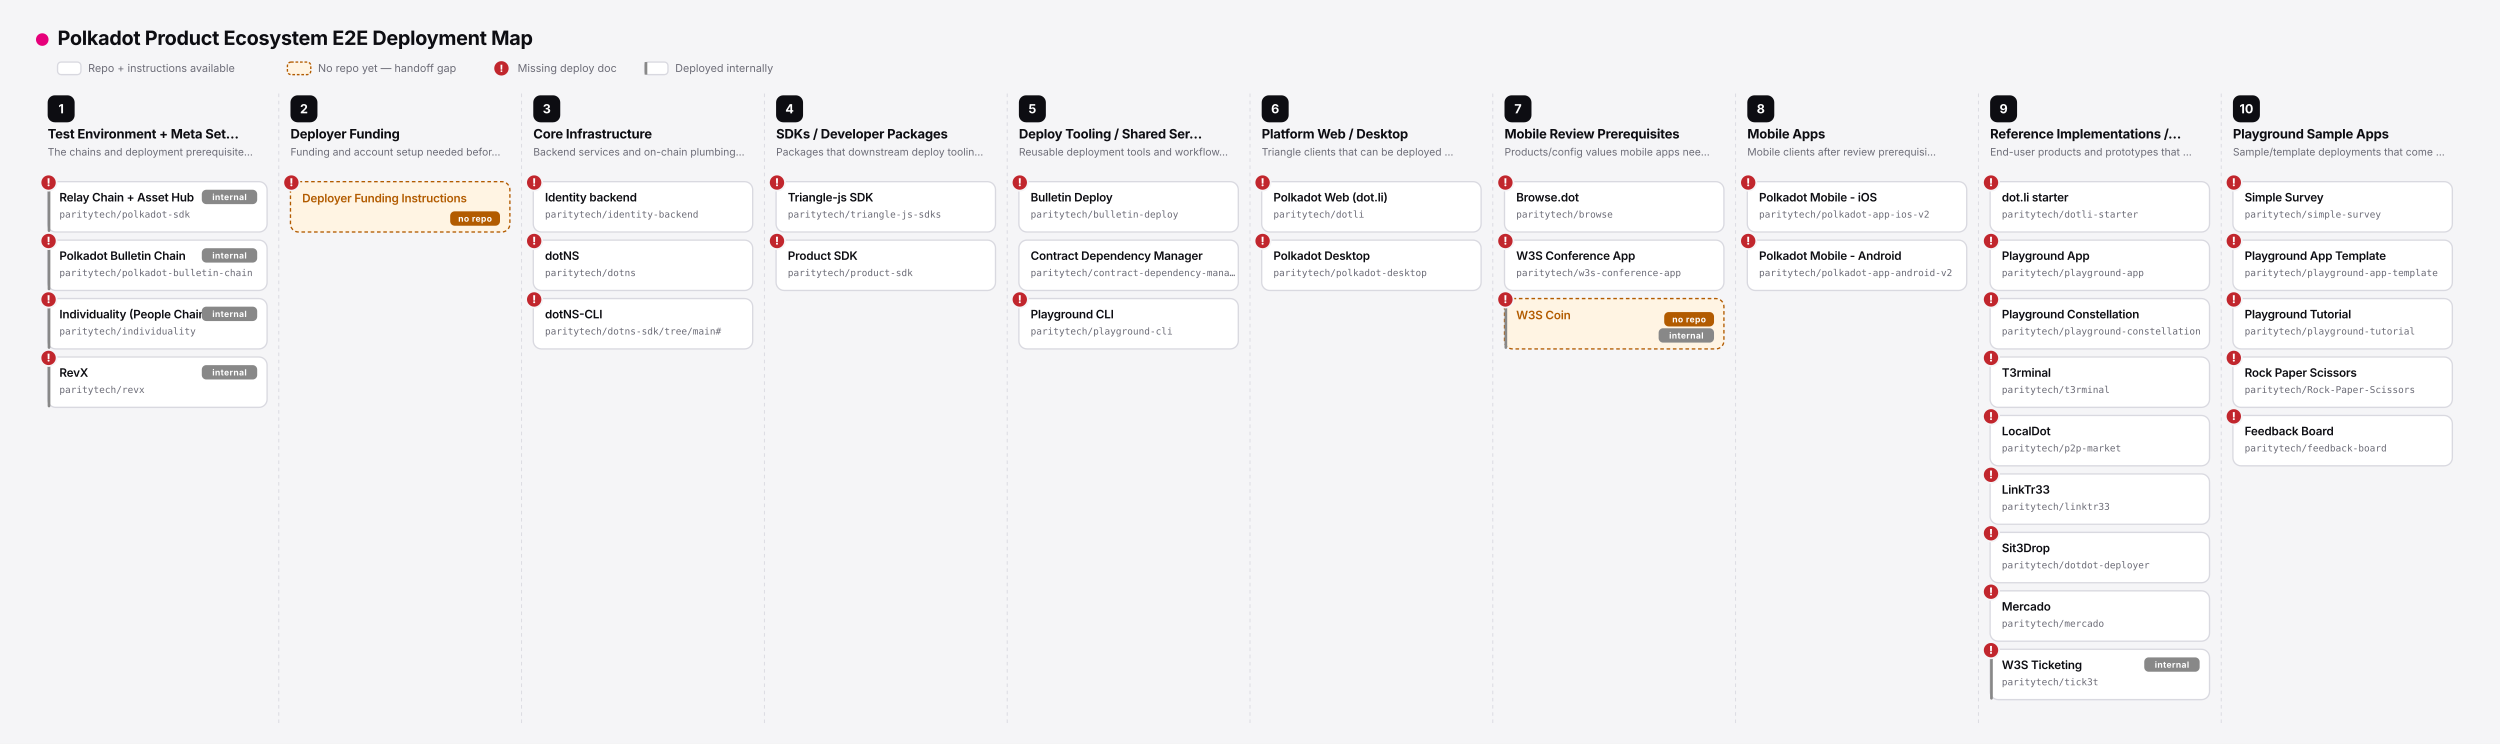
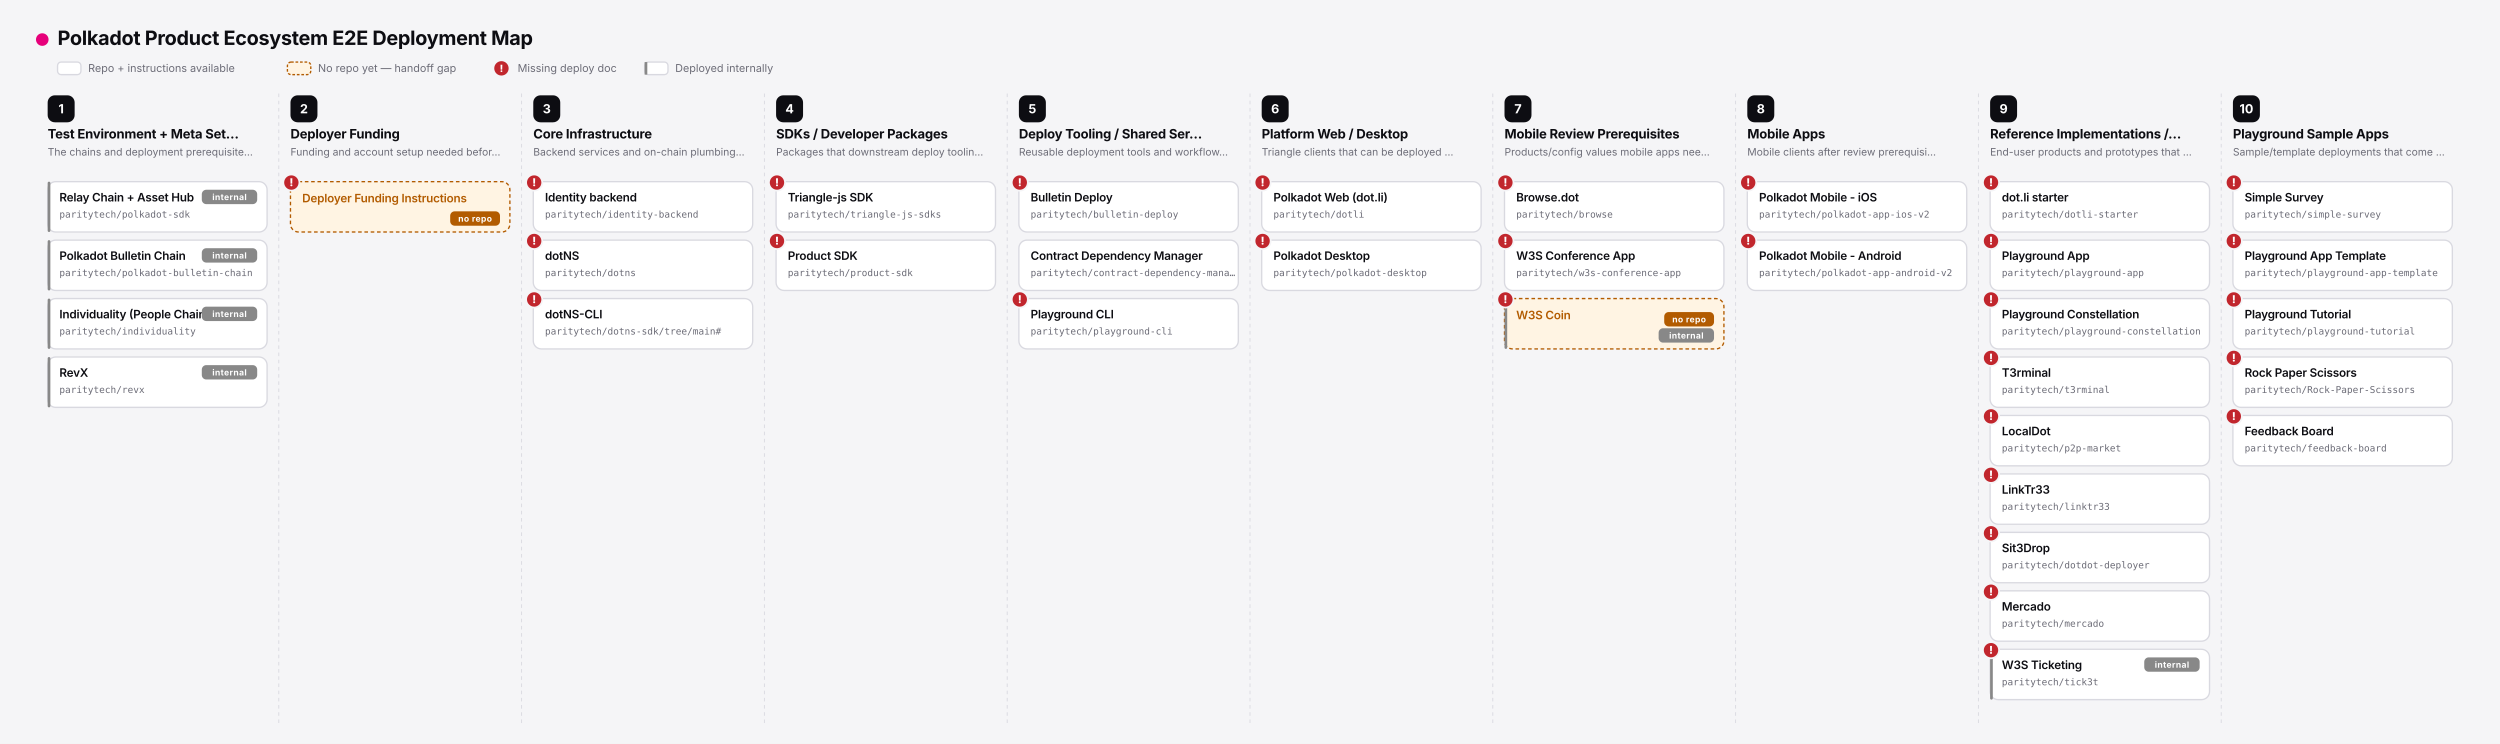
<svg xmlns="http://www.w3.org/2000/svg" xmlns:xlink="http://www.w3.org/1999/xlink" width="2780" height="827" viewBox="0 0 2780 827" font-family="-apple-system, BlinkMacSystemFont, 'Segoe UI', Inter, Roboto, Helvetica, Arial, sans-serif">
  <rect width="2780" height="827" fill="#f5f5f7" />
  <circle cx="47" cy="44" r="7" fill="#e6007a" />
  <text x="64" y="50" font-size="22" font-weight="700" fill="#0d0d12" letter-spacing="-0.3">Polkadot Product Ecosystem E2E Deployment Map</text>
  <rect x="64" y="69" width="26" height="14" rx="4" fill="#ffffff" stroke="#d9d9e0" stroke-width="1.5" />
  <text x="98" y="80" font-size="12" fill="#6b6b76">Repo + instructions available</text>
  <rect x="319.6" y="69" width="26" height="14" rx="4" fill="#fff4e3" stroke="#b25b00" stroke-width="1.5" stroke-dasharray="3 2" />
  <text x="353.6" y="80" font-size="12" fill="#6b6b76">No repo yet — handoff gap</text>
  <circle cx="557.6" cy="76" r="8" fill="#c1262d" />
  <text x="557.6" y="80" text-anchor="middle" font-size="11" font-weight="800" fill="#fff">!</text>
  <text x="575.6" y="80" font-size="12" fill="#6b6b76">Missing deploy doc</text>
  <rect x="716.8" y="69" width="26" height="14" rx="4" fill="#ffffff" stroke="#d9d9e0" stroke-width="1.5" />
  <rect x="716.8" y="69" width="3" height="14" fill="#888888" />
  <text x="750.8" y="80" font-size="12" fill="#6b6b76">Deployed internally</text>
  <line x1="310" y1="104" x2="310" y2="807" stroke="#d9d9e0" stroke-width="1" stroke-dasharray="4 4" />
  <rect x="53" y="106" width="30" height="30" rx="8" fill="#0d0d12" />
  <text x="68" y="126" text-anchor="middle" font-size="14" font-weight="700" fill="#fff">1</text>
  <text x="53" y="154" font-size="14.5" font-weight="700" fill="#0d0d12" letter-spacing="-0.2">Test Environment + Meta Set…</text>
  <text x="53" y="173" font-size="11.5" fill="#6b6b76">The chains and deployment prerequisite…</text>
  <a xlink:href="https://github.com/paritytech/polkadot-sdk" href="https://github.com/paritytech/polkadot-sdk" target="_blank">
    <rect x="53" y="202" width="244" height="56" rx="9" fill="#ffffff" stroke="#d9d9e0" stroke-width="1.5" />
    <rect x="53" y="202" width="3" height="56" rx="1.5" fill="#888888" />
-     <circle cx="54" cy="203" r="9" fill="#c1262d" stroke="#f5f5f7" stroke-width="2" />
-     <text x="54" y="207" text-anchor="middle" font-size="12" font-weight="800" fill="#fff">!</text>
    <text x="66" y="224" font-size="13" font-weight="600" fill="#0d0d12" letter-spacing="-0.2">Relay Chain + Asset Hub</text>
    <text x="66" y="242" font-size="10.5" font-family="ui-monospace, 'SF Mono', Menlo, monospace" fill="#6b6b76">paritytech/polkadot-sdk</text>
    <rect x="224.4" y="211" width="61.6" height="16" rx="5" fill="#888888" />
    <text x="255.2" y="222.5" text-anchor="middle" font-size="9.5" font-weight="700" fill="#fff" letter-spacing="0.4">internal</text>
  </a>
  <a xlink:href="https://github.com/paritytech/polkadot-bulletin-chain" href="https://github.com/paritytech/polkadot-bulletin-chain" target="_blank">
    <rect x="53" y="267" width="244" height="56" rx="9" fill="#ffffff" stroke="#d9d9e0" stroke-width="1.5" />
    <rect x="53" y="267" width="3" height="56" rx="1.5" fill="#888888" />
-     <circle cx="54" cy="268" r="9" fill="#c1262d" stroke="#f5f5f7" stroke-width="2" />
-     <text x="54" y="272" text-anchor="middle" font-size="12" font-weight="800" fill="#fff">!</text>
    <text x="66" y="289" font-size="13" font-weight="600" fill="#0d0d12" letter-spacing="-0.2">Polkadot Bulletin Chain</text>
    <text x="66" y="307" font-size="10.5" font-family="ui-monospace, 'SF Mono', Menlo, monospace" fill="#6b6b76">paritytech/polkadot-bulletin-chain</text>
    <rect x="224.4" y="276" width="61.6" height="16" rx="5" fill="#888888" />
    <text x="255.2" y="287.5" text-anchor="middle" font-size="9.5" font-weight="700" fill="#fff" letter-spacing="0.4">internal</text>
  </a>
  <a xlink:href="https://github.com/paritytech/individuality" href="https://github.com/paritytech/individuality" target="_blank">
    <rect x="53" y="332" width="244" height="56" rx="9" fill="#ffffff" stroke="#d9d9e0" stroke-width="1.5" />
    <rect x="53" y="332" width="3" height="56" rx="1.5" fill="#888888" />
-     <circle cx="54" cy="333" r="9" fill="#c1262d" stroke="#f5f5f7" stroke-width="2" />
-     <text x="54" y="337" text-anchor="middle" font-size="12" font-weight="800" fill="#fff">!</text>
    <text x="66" y="354" font-size="13" font-weight="600" fill="#0d0d12" letter-spacing="-0.2">Individuality (People Chain)</text>
    <text x="66" y="372" font-size="10.5" font-family="ui-monospace, 'SF Mono', Menlo, monospace" fill="#6b6b76">paritytech/individuality</text>
    <rect x="224.4" y="341" width="61.6" height="16" rx="5" fill="#888888" />
    <text x="255.2" y="352.5" text-anchor="middle" font-size="9.5" font-weight="700" fill="#fff" letter-spacing="0.4">internal</text>
  </a>
  <a xlink:href="https://github.com/paritytech/revx" href="https://github.com/paritytech/revx" target="_blank">
    <rect x="53" y="397" width="244" height="56" rx="9" fill="#ffffff" stroke="#d9d9e0" stroke-width="1.5" />
    <rect x="53" y="397" width="3" height="56" rx="1.5" fill="#888888" />
-     <circle cx="54" cy="398" r="9" fill="#c1262d" stroke="#f5f5f7" stroke-width="2" />
-     <text x="54" y="402" text-anchor="middle" font-size="12" font-weight="800" fill="#fff">!</text>
    <text x="66" y="419" font-size="13" font-weight="600" fill="#0d0d12" letter-spacing="-0.2">RevX</text>
    <text x="66" y="437" font-size="10.5" font-family="ui-monospace, 'SF Mono', Menlo, monospace" fill="#6b6b76">paritytech/revx</text>
    <rect x="224.4" y="406" width="61.6" height="16" rx="5" fill="#888888" />
    <text x="255.2" y="417.5" text-anchor="middle" font-size="9.5" font-weight="700" fill="#fff" letter-spacing="0.4">internal</text>
  </a>
  <line x1="580" y1="104" x2="580" y2="807" stroke="#d9d9e0" stroke-width="1" stroke-dasharray="4 4" />
  <rect x="323" y="106" width="30" height="30" rx="8" fill="#0d0d12" />
  <text x="338" y="126" text-anchor="middle" font-size="14" font-weight="700" fill="#fff">2</text>
  <text x="323" y="154" font-size="14.5" font-weight="700" fill="#0d0d12" letter-spacing="-0.2">Deployer Funding</text>
  <text x="323" y="173" font-size="11.5" fill="#6b6b76">Funding and account setup needed befor…</text>
  <rect x="323" y="202" width="244" height="56" rx="9" fill="#fff4e3" stroke="#b25b00" stroke-width="1.5" stroke-dasharray="4 3" />
  <circle cx="324" cy="203" r="9" fill="#c1262d" stroke="#f5f5f7" stroke-width="2" />
  <text x="324" y="207" text-anchor="middle" font-size="12" font-weight="800" fill="#fff">!</text>
  <text x="336" y="225" font-size="13" font-weight="600" fill="#b25b00" letter-spacing="-0.2">Deployer Funding Instructions</text>
  <rect x="500.6" y="235" width="55.4" height="16" rx="5" fill="#b25b00" />
  <text x="528.3" y="246.5" text-anchor="middle" font-size="9.5" font-weight="700" fill="#fff" letter-spacing="0.4">no repo</text>
  <line x1="850" y1="104" x2="850" y2="807" stroke="#d9d9e0" stroke-width="1" stroke-dasharray="4 4" />
  <rect x="593" y="106" width="30" height="30" rx="8" fill="#0d0d12" />
  <text x="608" y="126" text-anchor="middle" font-size="14" font-weight="700" fill="#fff">3</text>
  <text x="593" y="154" font-size="14.5" font-weight="700" fill="#0d0d12" letter-spacing="-0.2">Core Infrastructure</text>
  <text x="593" y="173" font-size="11.5" fill="#6b6b76">Backend services and on-chain plumbing…</text>
  <a xlink:href="https://github.com/paritytech/identity-backend" href="https://github.com/paritytech/identity-backend" target="_blank">
    <rect x="593" y="202" width="244" height="56" rx="9" fill="#ffffff" stroke="#d9d9e0" stroke-width="1.5" />
    <circle cx="594" cy="203" r="9" fill="#c1262d" stroke="#f5f5f7" stroke-width="2" />
    <text x="594" y="207" text-anchor="middle" font-size="12" font-weight="800" fill="#fff">!</text>
    <text x="606" y="224" font-size="13" font-weight="600" fill="#0d0d12" letter-spacing="-0.2">Identity backend</text>
    <text x="606" y="242" font-size="10.5" font-family="ui-monospace, 'SF Mono', Menlo, monospace" fill="#6b6b76">paritytech/identity-backend</text>
  </a>
  <a xlink:href="https://github.com/paritytech/dotns" href="https://github.com/paritytech/dotns" target="_blank">
    <rect x="593" y="267" width="244" height="56" rx="9" fill="#ffffff" stroke="#d9d9e0" stroke-width="1.5" />
    <circle cx="594" cy="268" r="9" fill="#c1262d" stroke="#f5f5f7" stroke-width="2" />
    <text x="594" y="272" text-anchor="middle" font-size="12" font-weight="800" fill="#fff">!</text>
    <text x="606" y="289" font-size="13" font-weight="600" fill="#0d0d12" letter-spacing="-0.2">dotNS</text>
    <text x="606" y="307" font-size="10.5" font-family="ui-monospace, 'SF Mono', Menlo, monospace" fill="#6b6b76">paritytech/dotns</text>
  </a>
  <a xlink:href="https://github.com/paritytech/dotns-sdk/tree/main#" href="https://github.com/paritytech/dotns-sdk/tree/main#" target="_blank">
    <rect x="593" y="332" width="244" height="56" rx="9" fill="#ffffff" stroke="#d9d9e0" stroke-width="1.5" />
    <circle cx="594" cy="333" r="9" fill="#c1262d" stroke="#f5f5f7" stroke-width="2" />
    <text x="594" y="337" text-anchor="middle" font-size="12" font-weight="800" fill="#fff">!</text>
    <text x="606" y="354" font-size="13" font-weight="600" fill="#0d0d12" letter-spacing="-0.2">dotNS-CLI</text>
    <text x="606" y="372" font-size="10.5" font-family="ui-monospace, 'SF Mono', Menlo, monospace" fill="#6b6b76">paritytech/dotns-sdk/tree/main#</text>
  </a>
  <line x1="1120" y1="104" x2="1120" y2="807" stroke="#d9d9e0" stroke-width="1" stroke-dasharray="4 4" />
  <rect x="863" y="106" width="30" height="30" rx="8" fill="#0d0d12" />
  <text x="878" y="126" text-anchor="middle" font-size="14" font-weight="700" fill="#fff">4</text>
  <text x="863" y="154" font-size="14.5" font-weight="700" fill="#0d0d12" letter-spacing="-0.2">SDKs / Developer Packages</text>
  <text x="863" y="173" font-size="11.5" fill="#6b6b76">Packages that downstream deploy toolin…</text>
  <a xlink:href="https://github.com/paritytech/triangle-js-sdks" href="https://github.com/paritytech/triangle-js-sdks" target="_blank">
    <rect x="863" y="202" width="244" height="56" rx="9" fill="#ffffff" stroke="#d9d9e0" stroke-width="1.5" />
    <circle cx="864" cy="203" r="9" fill="#c1262d" stroke="#f5f5f7" stroke-width="2" />
    <text x="864" y="207" text-anchor="middle" font-size="12" font-weight="800" fill="#fff">!</text>
    <text x="876" y="224" font-size="13" font-weight="600" fill="#0d0d12" letter-spacing="-0.2">Triangle-js SDK</text>
    <text x="876" y="242" font-size="10.5" font-family="ui-monospace, 'SF Mono', Menlo, monospace" fill="#6b6b76">paritytech/triangle-js-sdks</text>
  </a>
  <a xlink:href="https://github.com/paritytech/product-sdk" href="https://github.com/paritytech/product-sdk" target="_blank">
    <rect x="863" y="267" width="244" height="56" rx="9" fill="#ffffff" stroke="#d9d9e0" stroke-width="1.5" />
    <circle cx="864" cy="268" r="9" fill="#c1262d" stroke="#f5f5f7" stroke-width="2" />
    <text x="864" y="272" text-anchor="middle" font-size="12" font-weight="800" fill="#fff">!</text>
    <text x="876" y="289" font-size="13" font-weight="600" fill="#0d0d12" letter-spacing="-0.2">Product SDK</text>
    <text x="876" y="307" font-size="10.5" font-family="ui-monospace, 'SF Mono', Menlo, monospace" fill="#6b6b76">paritytech/product-sdk</text>
  </a>
  <line x1="1390" y1="104" x2="1390" y2="807" stroke="#d9d9e0" stroke-width="1" stroke-dasharray="4 4" />
  <rect x="1133" y="106" width="30" height="30" rx="8" fill="#0d0d12" />
  <text x="1148" y="126" text-anchor="middle" font-size="14" font-weight="700" fill="#fff">5</text>
  <text x="1133" y="154" font-size="14.5" font-weight="700" fill="#0d0d12" letter-spacing="-0.2">Deploy Tooling / Shared Ser…</text>
  <text x="1133" y="173" font-size="11.5" fill="#6b6b76">Reusable deployment tools and workflow…</text>
  <a xlink:href="https://github.com/paritytech/bulletin-deploy" href="https://github.com/paritytech/bulletin-deploy" target="_blank">
    <rect x="1133" y="202" width="244" height="56" rx="9" fill="#ffffff" stroke="#d9d9e0" stroke-width="1.5" />
    <circle cx="1134" cy="203" r="9" fill="#c1262d" stroke="#f5f5f7" stroke-width="2" />
    <text x="1134" y="207" text-anchor="middle" font-size="12" font-weight="800" fill="#fff">!</text>
    <text x="1146" y="224" font-size="13" font-weight="600" fill="#0d0d12" letter-spacing="-0.2">Bulletin Deploy</text>
    <text x="1146" y="242" font-size="10.5" font-family="ui-monospace, 'SF Mono', Menlo, monospace" fill="#6b6b76">paritytech/bulletin-deploy</text>
  </a>
  <a xlink:href="https://github.com/paritytech/contract-dependency-manager/blob/main/DEPLOY_DOC.md" href="https://github.com/paritytech/contract-dependency-manager/blob/main/DEPLOY_DOC.md" target="_blank">
    <rect x="1133" y="267" width="244" height="56" rx="9" fill="#ffffff" stroke="#d9d9e0" stroke-width="1.5" />
    <text x="1146" y="289" font-size="13" font-weight="600" fill="#0d0d12" letter-spacing="-0.2">Contract Dependency Manager</text>
    <text x="1146" y="307" font-size="10.5" font-family="ui-monospace, 'SF Mono', Menlo, monospace" fill="#6b6b76">paritytech/contract-dependency-mana…</text>
  </a>
  <a xlink:href="https://github.com/paritytech/playground-cli" href="https://github.com/paritytech/playground-cli" target="_blank">
    <rect x="1133" y="332" width="244" height="56" rx="9" fill="#ffffff" stroke="#d9d9e0" stroke-width="1.5" />
    <circle cx="1134" cy="333" r="9" fill="#c1262d" stroke="#f5f5f7" stroke-width="2" />
    <text x="1134" y="337" text-anchor="middle" font-size="12" font-weight="800" fill="#fff">!</text>
    <text x="1146" y="354" font-size="13" font-weight="600" fill="#0d0d12" letter-spacing="-0.2">Playground CLI</text>
    <text x="1146" y="372" font-size="10.5" font-family="ui-monospace, 'SF Mono', Menlo, monospace" fill="#6b6b76">paritytech/playground-cli</text>
  </a>
  <line x1="1660" y1="104" x2="1660" y2="807" stroke="#d9d9e0" stroke-width="1" stroke-dasharray="4 4" />
  <rect x="1403" y="106" width="30" height="30" rx="8" fill="#0d0d12" />
  <text x="1418" y="126" text-anchor="middle" font-size="14" font-weight="700" fill="#fff">6</text>
  <text x="1403" y="154" font-size="14.5" font-weight="700" fill="#0d0d12" letter-spacing="-0.2">Platform Web / Desktop</text>
  <text x="1403" y="173" font-size="11.5" fill="#6b6b76">Triangle clients that can be deployed …</text>
  <a xlink:href="https://github.com/paritytech/dotli" href="https://github.com/paritytech/dotli" target="_blank">
    <rect x="1403" y="202" width="244" height="56" rx="9" fill="#ffffff" stroke="#d9d9e0" stroke-width="1.5" />
    <circle cx="1404" cy="203" r="9" fill="#c1262d" stroke="#f5f5f7" stroke-width="2" />
    <text x="1404" y="207" text-anchor="middle" font-size="12" font-weight="800" fill="#fff">!</text>
    <text x="1416" y="224" font-size="13" font-weight="600" fill="#0d0d12" letter-spacing="-0.2">Polkadot Web (dot.li)</text>
    <text x="1416" y="242" font-size="10.5" font-family="ui-monospace, 'SF Mono', Menlo, monospace" fill="#6b6b76">paritytech/dotli</text>
  </a>
  <a xlink:href="https://github.com/paritytech/polkadot-desktop" href="https://github.com/paritytech/polkadot-desktop" target="_blank">
    <rect x="1403" y="267" width="244" height="56" rx="9" fill="#ffffff" stroke="#d9d9e0" stroke-width="1.5" />
    <circle cx="1404" cy="268" r="9" fill="#c1262d" stroke="#f5f5f7" stroke-width="2" />
    <text x="1404" y="272" text-anchor="middle" font-size="12" font-weight="800" fill="#fff">!</text>
    <text x="1416" y="289" font-size="13" font-weight="600" fill="#0d0d12" letter-spacing="-0.2">Polkadot Desktop</text>
    <text x="1416" y="307" font-size="10.5" font-family="ui-monospace, 'SF Mono', Menlo, monospace" fill="#6b6b76">paritytech/polkadot-desktop</text>
  </a>
  <line x1="1930" y1="104" x2="1930" y2="807" stroke="#d9d9e0" stroke-width="1" stroke-dasharray="4 4" />
  <rect x="1673" y="106" width="30" height="30" rx="8" fill="#0d0d12" />
  <text x="1688" y="126" text-anchor="middle" font-size="14" font-weight="700" fill="#fff">7</text>
  <text x="1673" y="154" font-size="14.5" font-weight="700" fill="#0d0d12" letter-spacing="-0.2">Mobile Review Prerequisites</text>
  <text x="1673" y="173" font-size="11.5" fill="#6b6b76">Products/config values mobile apps nee…</text>
  <a xlink:href="https://github.com/paritytech/browse" href="https://github.com/paritytech/browse" target="_blank">
    <rect x="1673" y="202" width="244" height="56" rx="9" fill="#ffffff" stroke="#d9d9e0" stroke-width="1.5" />
    <circle cx="1674" cy="203" r="9" fill="#c1262d" stroke="#f5f5f7" stroke-width="2" />
    <text x="1674" y="207" text-anchor="middle" font-size="12" font-weight="800" fill="#fff">!</text>
    <text x="1686" y="224" font-size="13" font-weight="600" fill="#0d0d12" letter-spacing="-0.2">Browse.dot</text>
    <text x="1686" y="242" font-size="10.5" font-family="ui-monospace, 'SF Mono', Menlo, monospace" fill="#6b6b76">paritytech/browse</text>
  </a>
  <a xlink:href="https://github.com/paritytech/w3s-conference-app" href="https://github.com/paritytech/w3s-conference-app" target="_blank">
    <rect x="1673" y="267" width="244" height="56" rx="9" fill="#ffffff" stroke="#d9d9e0" stroke-width="1.5" />
    <circle cx="1674" cy="268" r="9" fill="#c1262d" stroke="#f5f5f7" stroke-width="2" />
    <text x="1674" y="272" text-anchor="middle" font-size="12" font-weight="800" fill="#fff">!</text>
    <text x="1686" y="289" font-size="13" font-weight="600" fill="#0d0d12" letter-spacing="-0.2">W3S Conference App</text>
    <text x="1686" y="307" font-size="10.5" font-family="ui-monospace, 'SF Mono', Menlo, monospace" fill="#6b6b76">paritytech/w3s-conference-app</text>
  </a>
  <rect x="1673" y="332" width="244" height="56" rx="9" fill="#fff4e3" stroke="#b25b00" stroke-width="1.5" stroke-dasharray="4 3" />
  <rect x="1673" y="332" width="3" height="56" rx="1.5" fill="#888888" />
  <circle cx="1674" cy="333" r="9" fill="#c1262d" stroke="#f5f5f7" stroke-width="2" />
  <text x="1674" y="337" text-anchor="middle" font-size="12" font-weight="800" fill="#fff">!</text>
  <text x="1686" y="355" font-size="13" font-weight="600" fill="#b25b00" letter-spacing="-0.2">W3S Coin</text>
  <rect x="1850.6" y="347" width="55.4" height="16" rx="5" fill="#b25b00" />
  <text x="1878.3" y="358.5" text-anchor="middle" font-size="9.5" font-weight="700" fill="#fff" letter-spacing="0.4">no repo</text>
  <rect x="1844.4" y="365" width="61.6" height="16" rx="5" fill="#888888" />
  <text x="1875.2" y="376.5" text-anchor="middle" font-size="9.5" font-weight="700" fill="#fff" letter-spacing="0.4">internal</text>
  <line x1="2200" y1="104" x2="2200" y2="807" stroke="#d9d9e0" stroke-width="1" stroke-dasharray="4 4" />
  <rect x="1943" y="106" width="30" height="30" rx="8" fill="#0d0d12" />
  <text x="1958" y="126" text-anchor="middle" font-size="14" font-weight="700" fill="#fff">8</text>
  <text x="1943" y="154" font-size="14.5" font-weight="700" fill="#0d0d12" letter-spacing="-0.2">Mobile Apps</text>
  <text x="1943" y="173" font-size="11.5" fill="#6b6b76">Mobile clients after review prerequisi…</text>
  <a xlink:href="https://github.com/paritytech/polkadot-app-ios-v2" href="https://github.com/paritytech/polkadot-app-ios-v2" target="_blank">
    <rect x="1943" y="202" width="244" height="56" rx="9" fill="#ffffff" stroke="#d9d9e0" stroke-width="1.5" />
    <circle cx="1944" cy="203" r="9" fill="#c1262d" stroke="#f5f5f7" stroke-width="2" />
    <text x="1944" y="207" text-anchor="middle" font-size="12" font-weight="800" fill="#fff">!</text>
    <text x="1956" y="224" font-size="13" font-weight="600" fill="#0d0d12" letter-spacing="-0.2">Polkadot Mobile - iOS</text>
    <text x="1956" y="242" font-size="10.5" font-family="ui-monospace, 'SF Mono', Menlo, monospace" fill="#6b6b76">paritytech/polkadot-app-ios-v2</text>
  </a>
  <a xlink:href="https://github.com/paritytech/polkadot-app-android-v2" href="https://github.com/paritytech/polkadot-app-android-v2" target="_blank">
    <rect x="1943" y="267" width="244" height="56" rx="9" fill="#ffffff" stroke="#d9d9e0" stroke-width="1.5" />
    <circle cx="1944" cy="268" r="9" fill="#c1262d" stroke="#f5f5f7" stroke-width="2" />
    <text x="1944" y="272" text-anchor="middle" font-size="12" font-weight="800" fill="#fff">!</text>
    <text x="1956" y="289" font-size="13" font-weight="600" fill="#0d0d12" letter-spacing="-0.2">Polkadot Mobile - Android</text>
    <text x="1956" y="307" font-size="10.5" font-family="ui-monospace, 'SF Mono', Menlo, monospace" fill="#6b6b76">paritytech/polkadot-app-android-v2</text>
  </a>
  <line x1="2470" y1="104" x2="2470" y2="807" stroke="#d9d9e0" stroke-width="1" stroke-dasharray="4 4" />
  <rect x="2213" y="106" width="30" height="30" rx="8" fill="#0d0d12" />
  <text x="2228" y="126" text-anchor="middle" font-size="14" font-weight="700" fill="#fff">9</text>
  <text x="2213" y="154" font-size="14.5" font-weight="700" fill="#0d0d12" letter-spacing="-0.2">Reference Implementations /…</text>
  <text x="2213" y="173" font-size="11.5" fill="#6b6b76">End-user products and prototypes that …</text>
  <a xlink:href="https://github.com/paritytech/dotli-starter" href="https://github.com/paritytech/dotli-starter" target="_blank">
    <rect x="2213" y="202" width="244" height="56" rx="9" fill="#ffffff" stroke="#d9d9e0" stroke-width="1.5" />
    <circle cx="2214" cy="203" r="9" fill="#c1262d" stroke="#f5f5f7" stroke-width="2" />
    <text x="2214" y="207" text-anchor="middle" font-size="12" font-weight="800" fill="#fff">!</text>
    <text x="2226" y="224" font-size="13" font-weight="600" fill="#0d0d12" letter-spacing="-0.2">dot.li starter</text>
    <text x="2226" y="242" font-size="10.5" font-family="ui-monospace, 'SF Mono', Menlo, monospace" fill="#6b6b76">paritytech/dotli-starter</text>
  </a>
  <a xlink:href="https://github.com/paritytech/playground-app" href="https://github.com/paritytech/playground-app" target="_blank">
    <rect x="2213" y="267" width="244" height="56" rx="9" fill="#ffffff" stroke="#d9d9e0" stroke-width="1.5" />
    <circle cx="2214" cy="268" r="9" fill="#c1262d" stroke="#f5f5f7" stroke-width="2" />
    <text x="2214" y="272" text-anchor="middle" font-size="12" font-weight="800" fill="#fff">!</text>
    <text x="2226" y="289" font-size="13" font-weight="600" fill="#0d0d12" letter-spacing="-0.2">Playground App</text>
    <text x="2226" y="307" font-size="10.5" font-family="ui-monospace, 'SF Mono', Menlo, monospace" fill="#6b6b76">paritytech/playground-app</text>
  </a>
  <a xlink:href="https://github.com/paritytech/playground-constellation" href="https://github.com/paritytech/playground-constellation" target="_blank">
    <rect x="2213" y="332" width="244" height="56" rx="9" fill="#ffffff" stroke="#d9d9e0" stroke-width="1.5" />
    <circle cx="2214" cy="333" r="9" fill="#c1262d" stroke="#f5f5f7" stroke-width="2" />
    <text x="2214" y="337" text-anchor="middle" font-size="12" font-weight="800" fill="#fff">!</text>
    <text x="2226" y="354" font-size="13" font-weight="600" fill="#0d0d12" letter-spacing="-0.2">Playground Constellation</text>
    <text x="2226" y="372" font-size="10.5" font-family="ui-monospace, 'SF Mono', Menlo, monospace" fill="#6b6b76">paritytech/playground-constellation</text>
  </a>
  <a xlink:href="https://github.com/paritytech/t3rminal" href="https://github.com/paritytech/t3rminal" target="_blank">
    <rect x="2213" y="397" width="244" height="56" rx="9" fill="#ffffff" stroke="#d9d9e0" stroke-width="1.5" />
    <circle cx="2214" cy="398" r="9" fill="#c1262d" stroke="#f5f5f7" stroke-width="2" />
    <text x="2214" y="402" text-anchor="middle" font-size="12" font-weight="800" fill="#fff">!</text>
    <text x="2226" y="419" font-size="13" font-weight="600" fill="#0d0d12" letter-spacing="-0.2">T3rminal</text>
    <text x="2226" y="437" font-size="10.5" font-family="ui-monospace, 'SF Mono', Menlo, monospace" fill="#6b6b76">paritytech/t3rminal</text>
  </a>
  <a xlink:href="https://github.com/paritytech/p2p-market" href="https://github.com/paritytech/p2p-market" target="_blank">
    <rect x="2213" y="462" width="244" height="56" rx="9" fill="#ffffff" stroke="#d9d9e0" stroke-width="1.5" />
    <circle cx="2214" cy="463" r="9" fill="#c1262d" stroke="#f5f5f7" stroke-width="2" />
    <text x="2214" y="467" text-anchor="middle" font-size="12" font-weight="800" fill="#fff">!</text>
    <text x="2226" y="484" font-size="13" font-weight="600" fill="#0d0d12" letter-spacing="-0.2">LocalDot</text>
    <text x="2226" y="502" font-size="10.5" font-family="ui-monospace, 'SF Mono', Menlo, monospace" fill="#6b6b76">paritytech/p2p-market</text>
  </a>
  <a xlink:href="https://github.com/paritytech/linktr33" href="https://github.com/paritytech/linktr33" target="_blank">
    <rect x="2213" y="527" width="244" height="56" rx="9" fill="#ffffff" stroke="#d9d9e0" stroke-width="1.5" />
    <circle cx="2214" cy="528" r="9" fill="#c1262d" stroke="#f5f5f7" stroke-width="2" />
    <text x="2214" y="532" text-anchor="middle" font-size="12" font-weight="800" fill="#fff">!</text>
    <text x="2226" y="549" font-size="13" font-weight="600" fill="#0d0d12" letter-spacing="-0.2">LinkTr33</text>
    <text x="2226" y="567" font-size="10.5" font-family="ui-monospace, 'SF Mono', Menlo, monospace" fill="#6b6b76">paritytech/linktr33</text>
  </a>
  <a xlink:href="https://github.com/paritytech/dotdot-deployer" href="https://github.com/paritytech/dotdot-deployer" target="_blank">
    <rect x="2213" y="592" width="244" height="56" rx="9" fill="#ffffff" stroke="#d9d9e0" stroke-width="1.5" />
    <circle cx="2214" cy="593" r="9" fill="#c1262d" stroke="#f5f5f7" stroke-width="2" />
    <text x="2214" y="597" text-anchor="middle" font-size="12" font-weight="800" fill="#fff">!</text>
    <text x="2226" y="614" font-size="13" font-weight="600" fill="#0d0d12" letter-spacing="-0.2">Sit3Drop</text>
    <text x="2226" y="632" font-size="10.5" font-family="ui-monospace, 'SF Mono', Menlo, monospace" fill="#6b6b76">paritytech/dotdot-deployer</text>
  </a>
  <a xlink:href="https://github.com/paritytech/mercado" href="https://github.com/paritytech/mercado" target="_blank">
    <rect x="2213" y="657" width="244" height="56" rx="9" fill="#ffffff" stroke="#d9d9e0" stroke-width="1.5" />
    <circle cx="2214" cy="658" r="9" fill="#c1262d" stroke="#f5f5f7" stroke-width="2" />
    <text x="2214" y="662" text-anchor="middle" font-size="12" font-weight="800" fill="#fff">!</text>
    <text x="2226" y="679" font-size="13" font-weight="600" fill="#0d0d12" letter-spacing="-0.2">Mercado</text>
    <text x="2226" y="697" font-size="10.5" font-family="ui-monospace, 'SF Mono', Menlo, monospace" fill="#6b6b76">paritytech/mercado</text>
  </a>
  <a xlink:href="https://github.com/paritytech/tick3t" href="https://github.com/paritytech/tick3t" target="_blank">
    <rect x="2213" y="722" width="244" height="56" rx="9" fill="#ffffff" stroke="#d9d9e0" stroke-width="1.5" />
    <rect x="2213" y="722" width="3" height="56" rx="1.5" fill="#888888" />
    <circle cx="2214" cy="723" r="9" fill="#c1262d" stroke="#f5f5f7" stroke-width="2" />
    <text x="2214" y="727" text-anchor="middle" font-size="12" font-weight="800" fill="#fff">!</text>
    <text x="2226" y="744" font-size="13" font-weight="600" fill="#0d0d12" letter-spacing="-0.2">W3S Ticketing</text>
    <text x="2226" y="762" font-size="10.5" font-family="ui-monospace, 'SF Mono', Menlo, monospace" fill="#6b6b76">paritytech/tick3t</text>
    <rect x="2384.4" y="731" width="61.6" height="16" rx="5" fill="#888888" />
    <text x="2415.2" y="742.5" text-anchor="middle" font-size="9.5" font-weight="700" fill="#fff" letter-spacing="0.4">internal</text>
  </a>
  <rect x="2483" y="106" width="30" height="30" rx="8" fill="#0d0d12" />
  <text x="2498" y="126" text-anchor="middle" font-size="14" font-weight="700" fill="#fff">10</text>
  <text x="2483" y="154" font-size="14.5" font-weight="700" fill="#0d0d12" letter-spacing="-0.2">Playground Sample Apps</text>
  <text x="2483" y="173" font-size="11.5" fill="#6b6b76">Sample/template deployments that come …</text>
  <a xlink:href="https://github.com/paritytech/simple-survey" href="https://github.com/paritytech/simple-survey" target="_blank">
    <rect x="2483" y="202" width="244" height="56" rx="9" fill="#ffffff" stroke="#d9d9e0" stroke-width="1.5" />
    <circle cx="2484" cy="203" r="9" fill="#c1262d" stroke="#f5f5f7" stroke-width="2" />
    <text x="2484" y="207" text-anchor="middle" font-size="12" font-weight="800" fill="#fff">!</text>
    <text x="2496" y="224" font-size="13" font-weight="600" fill="#0d0d12" letter-spacing="-0.2">Simple Survey</text>
    <text x="2496" y="242" font-size="10.5" font-family="ui-monospace, 'SF Mono', Menlo, monospace" fill="#6b6b76">paritytech/simple-survey</text>
  </a>
  <a xlink:href="https://github.com/paritytech/playground-app-template" href="https://github.com/paritytech/playground-app-template" target="_blank">
    <rect x="2483" y="267" width="244" height="56" rx="9" fill="#ffffff" stroke="#d9d9e0" stroke-width="1.5" />
    <circle cx="2484" cy="268" r="9" fill="#c1262d" stroke="#f5f5f7" stroke-width="2" />
    <text x="2484" y="272" text-anchor="middle" font-size="12" font-weight="800" fill="#fff">!</text>
    <text x="2496" y="289" font-size="13" font-weight="600" fill="#0d0d12" letter-spacing="-0.2">Playground App Template</text>
    <text x="2496" y="307" font-size="10.5" font-family="ui-monospace, 'SF Mono', Menlo, monospace" fill="#6b6b76">paritytech/playground-app-template</text>
  </a>
  <a xlink:href="https://github.com/paritytech/playground-tutorial" href="https://github.com/paritytech/playground-tutorial" target="_blank">
    <rect x="2483" y="332" width="244" height="56" rx="9" fill="#ffffff" stroke="#d9d9e0" stroke-width="1.5" />
    <circle cx="2484" cy="333" r="9" fill="#c1262d" stroke="#f5f5f7" stroke-width="2" />
    <text x="2484" y="337" text-anchor="middle" font-size="12" font-weight="800" fill="#fff">!</text>
    <text x="2496" y="354" font-size="13" font-weight="600" fill="#0d0d12" letter-spacing="-0.2">Playground Tutorial</text>
    <text x="2496" y="372" font-size="10.5" font-family="ui-monospace, 'SF Mono', Menlo, monospace" fill="#6b6b76">paritytech/playground-tutorial</text>
  </a>
  <a xlink:href="https://github.com/paritytech/Rock-Paper-Scissors" href="https://github.com/paritytech/Rock-Paper-Scissors" target="_blank">
    <rect x="2483" y="397" width="244" height="56" rx="9" fill="#ffffff" stroke="#d9d9e0" stroke-width="1.5" />
    <circle cx="2484" cy="398" r="9" fill="#c1262d" stroke="#f5f5f7" stroke-width="2" />
    <text x="2484" y="402" text-anchor="middle" font-size="12" font-weight="800" fill="#fff">!</text>
    <text x="2496" y="419" font-size="13" font-weight="600" fill="#0d0d12" letter-spacing="-0.2">Rock Paper Scissors</text>
    <text x="2496" y="437" font-size="10.5" font-family="ui-monospace, 'SF Mono', Menlo, monospace" fill="#6b6b76">paritytech/Rock-Paper-Scissors</text>
  </a>
  <a xlink:href="https://github.com/paritytech/feedback-board" href="https://github.com/paritytech/feedback-board" target="_blank">
    <rect x="2483" y="462" width="244" height="56" rx="9" fill="#ffffff" stroke="#d9d9e0" stroke-width="1.5" />
    <circle cx="2484" cy="463" r="9" fill="#c1262d" stroke="#f5f5f7" stroke-width="2" />
    <text x="2484" y="467" text-anchor="middle" font-size="12" font-weight="800" fill="#fff">!</text>
    <text x="2496" y="484" font-size="13" font-weight="600" fill="#0d0d12" letter-spacing="-0.2">Feedback Board</text>
    <text x="2496" y="502" font-size="10.5" font-family="ui-monospace, 'SF Mono', Menlo, monospace" fill="#6b6b76">paritytech/feedback-board</text>
  </a>
</svg>
